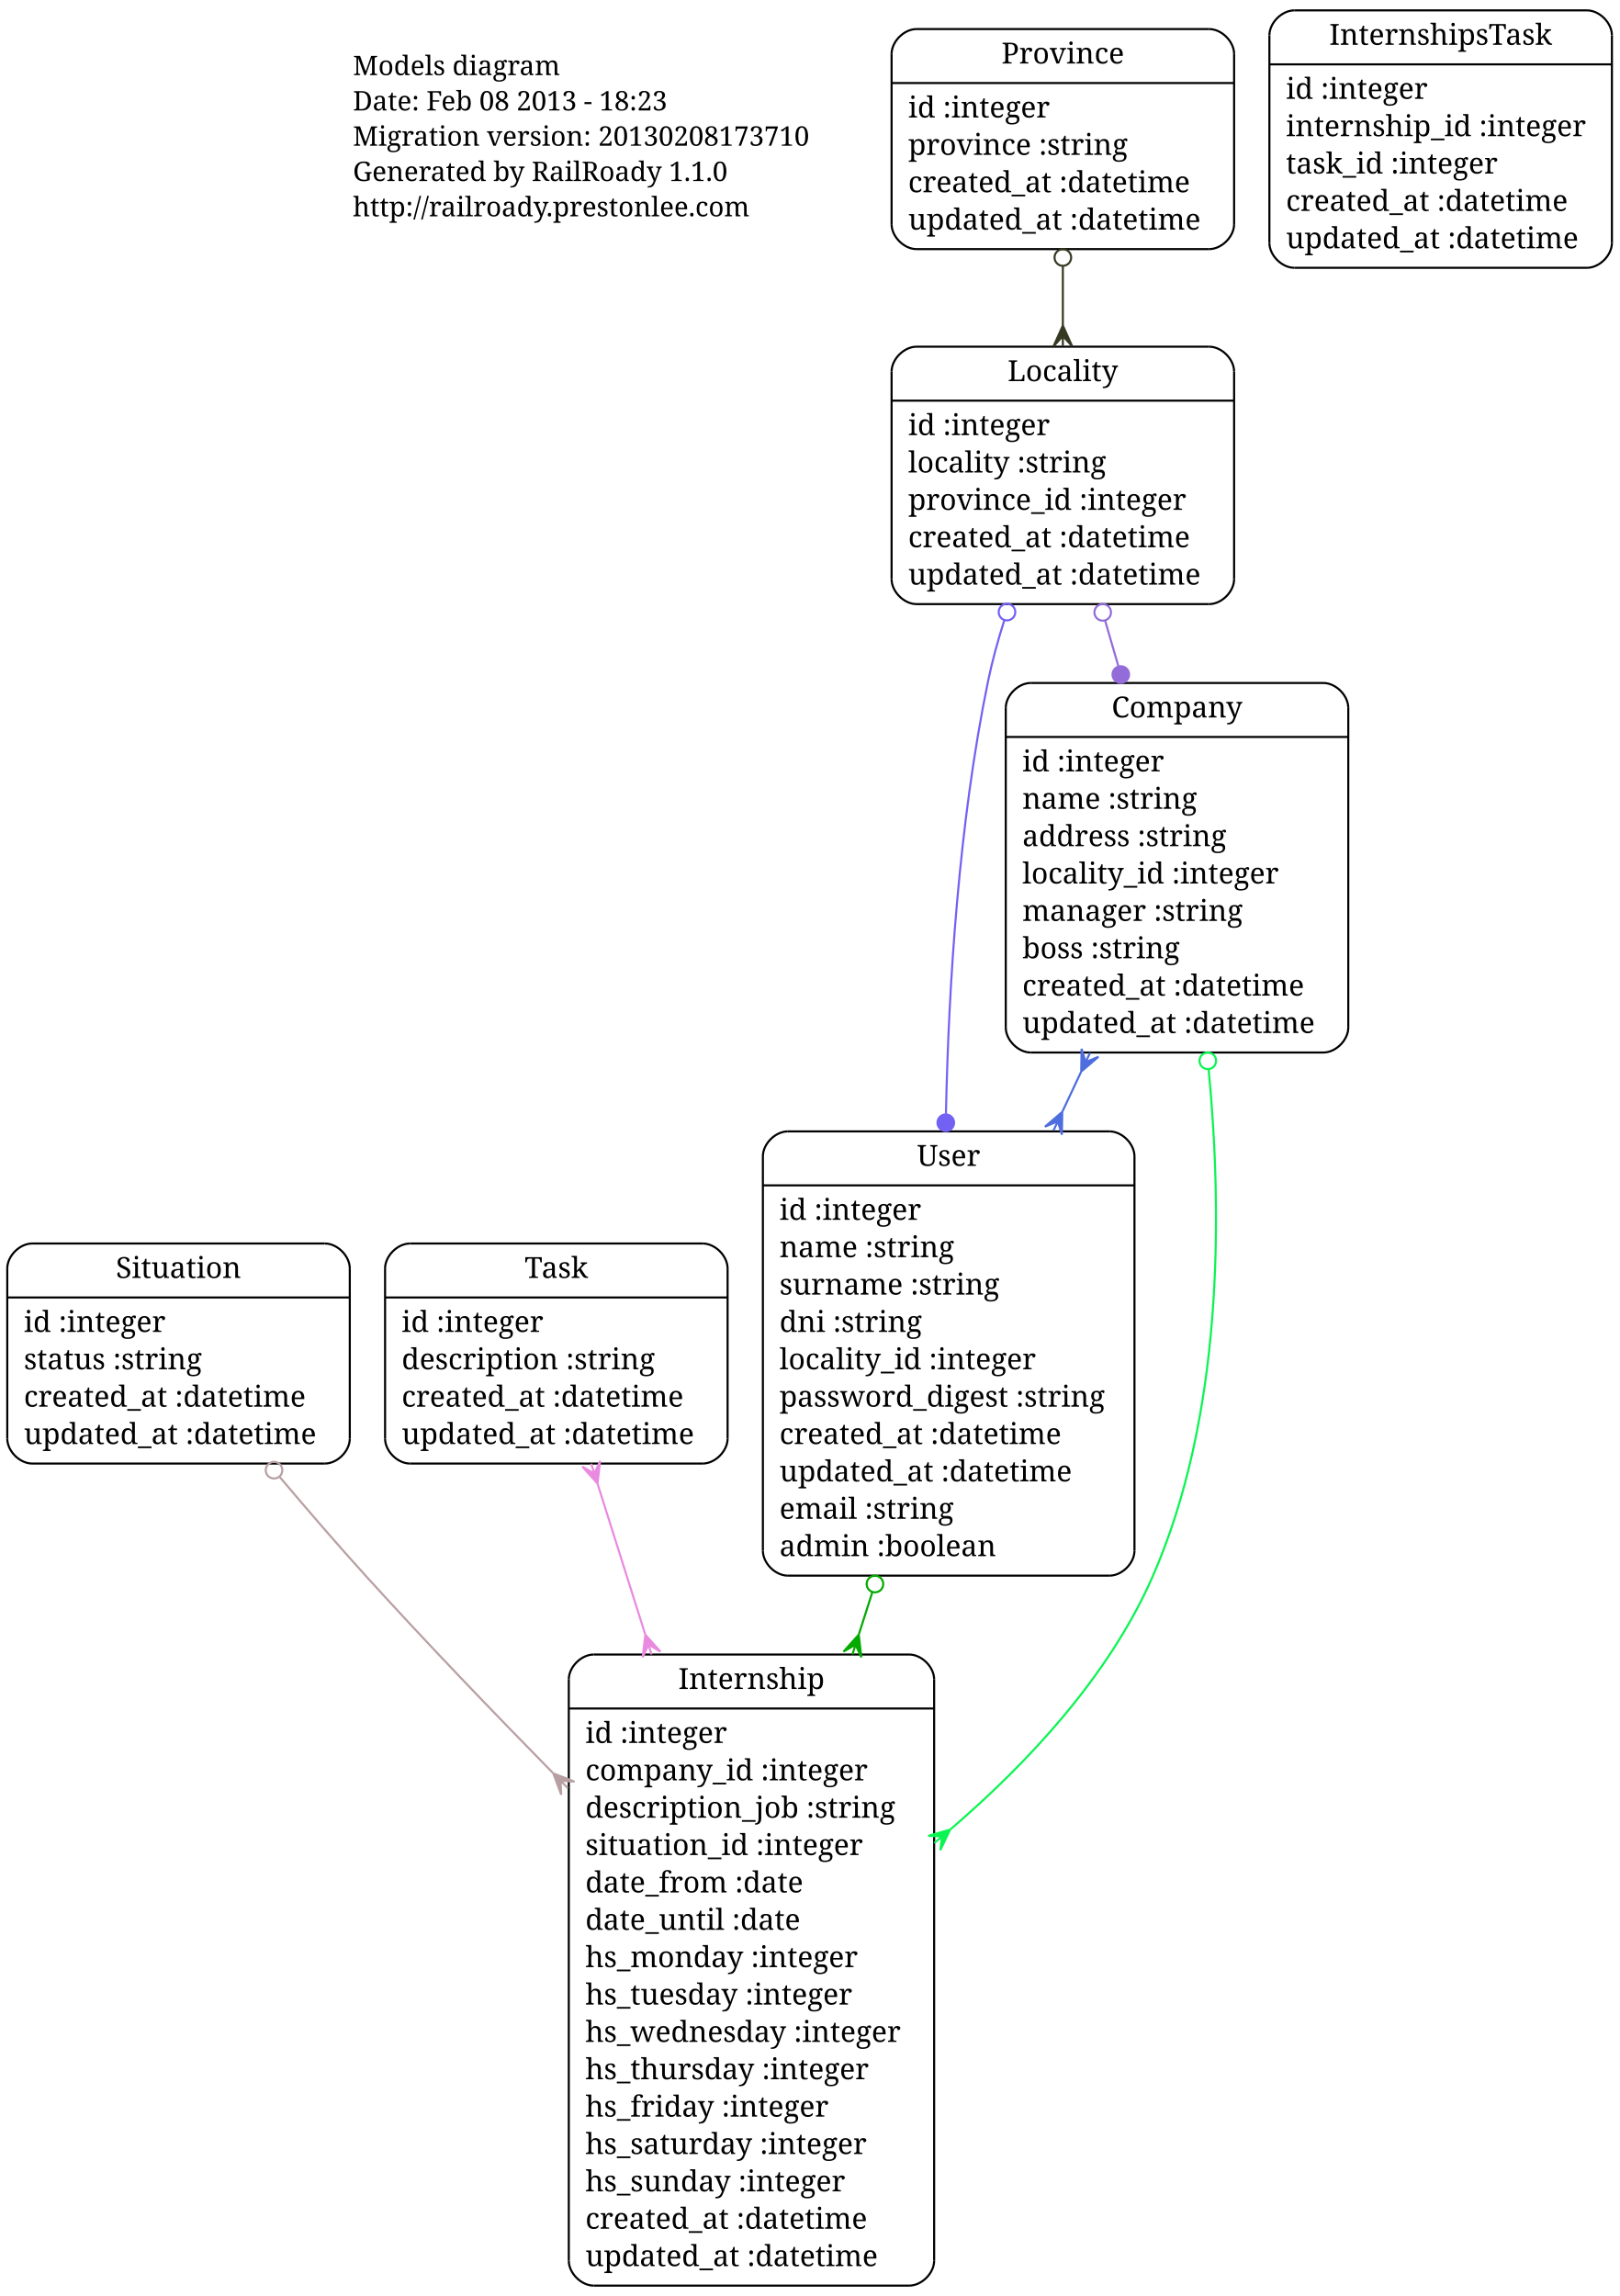
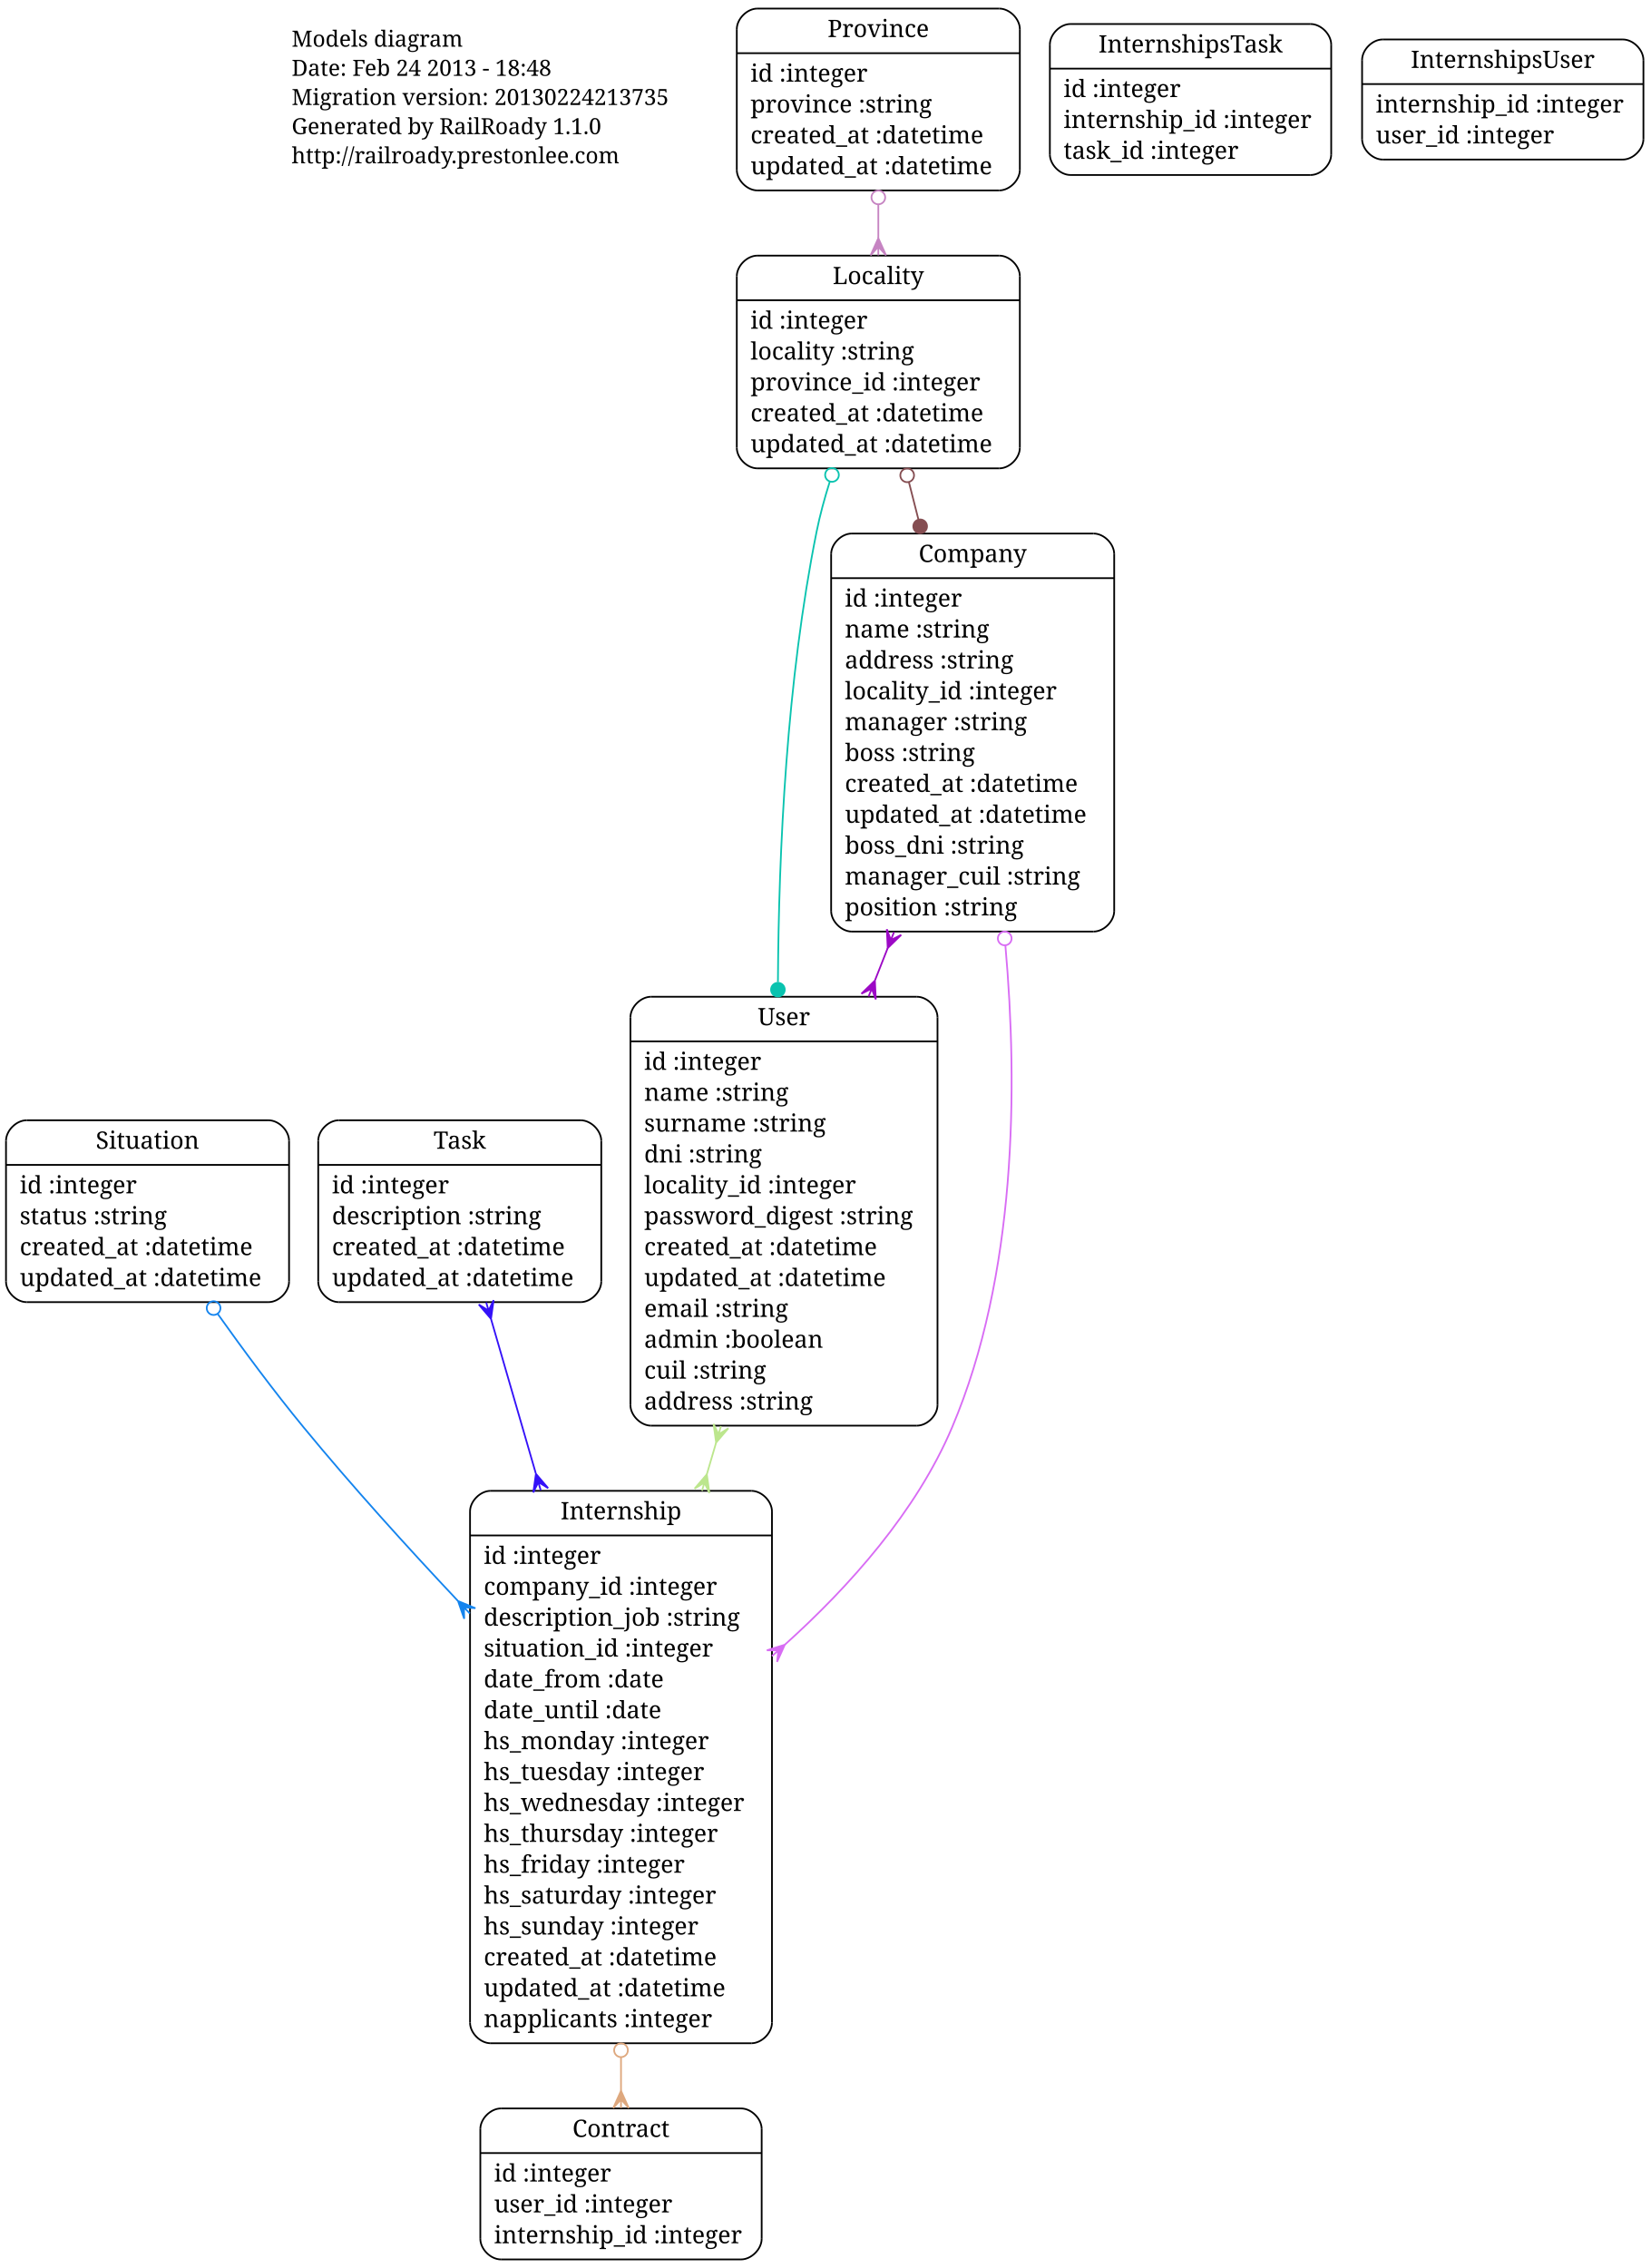
- <svg xmlns="http://www.w3.org/2000/svg" width="780pt" height="1106pt" viewBox="0.00 0.00 780.00 1106.00">
-   <g id="graph1" class="graph" transform="scale(1 1) rotate(0) translate(4 1102)">
-     <polygon fill="white" stroke="white" points="-4,5 -4,-1102 777,-1102 777,5 -4,5" />
+ <svg xmlns="http://www.w3.org/2000/svg" width="962pt" height="1322pt" viewBox="0.00 0.00 962.00 1322.00">
+   <g id="graph1" class="graph" transform="scale(1 1) rotate(0) translate(4 1318)">
+     <polygon fill="white" stroke="white" points="-4,5 -4,-1318 959,-1318 959,5 -4,5" />
    <g id="node1" class="node">
-       <text text-anchor="start" x="166" y="-1065.8" font-family="Times Roman,serif" font-size="13.00">Models diagram</text>
-       <text text-anchor="start" x="166" y="-1048.8" font-family="Times Roman,serif" font-size="13.00">Date: Feb 08 2013 - 18:23</text>
-       <text text-anchor="start" x="166" y="-1031.8" font-family="Times Roman,serif" font-size="13.00">Migration version: 20130208173710</text>
-       <text text-anchor="start" x="166" y="-1014.8" font-family="Times Roman,serif" font-size="13.00">Generated by RailRoady 1.1.0</text>
-       <text text-anchor="start" x="166" y="-997.8" font-family="Times Roman,serif" font-size="13.00">http://railroady.prestonlee.com</text>
+       <text text-anchor="start" x="166" y="-1290.8" font-family="Times Roman,serif" font-size="13.00">Models diagram</text>
+       <text text-anchor="start" x="166" y="-1273.8" font-family="Times Roman,serif" font-size="13.00">Date: Feb 24 2013 - 18:48</text>
+       <text text-anchor="start" x="166" y="-1256.8" font-family="Times Roman,serif" font-size="13.00">Migration version: 20130224213735</text>
+       <text text-anchor="start" x="166" y="-1239.8" font-family="Times Roman,serif" font-size="13.00">Generated by RailRoady 1.1.0</text>
+       <text text-anchor="start" x="166" y="-1222.8" font-family="Times Roman,serif" font-size="13.00">http://railroady.prestonlee.com</text>
    </g>
    <g id="node2" class="node">
-       <polyline fill="none" stroke="black" points="492.5,-595 633.5,-595 " />
-       <path fill="none" stroke="black" d="M633.5,-595C639.5,-595 645.5,-601 645.5,-607" />
-       <polyline fill="none" stroke="black" points="645.5,-607 645.5,-761 " />
-       <path fill="none" stroke="black" d="M645.5,-761C645.5,-767 639.5,-773 633.5,-773" />
-       <polyline fill="none" stroke="black" points="633.5,-773 492.5,-773 " />
-       <path fill="none" stroke="black" d="M492.5,-773C486.5,-773 480.5,-767 480.5,-761" />
-       <polyline fill="none" stroke="black" points="480.5,-761 480.5,-607 " />
-       <path fill="none" stroke="black" d="M480.5,-607C480.5,-601 486.5,-595 492.5,-595" />
-       <text text-anchor="middle" x="563" y="-756.4" font-family="Times Roman,serif" font-size="14.00">Company</text>
-       <polyline fill="none" stroke="black" points="480.5,-747 645.5,-747 " />
-       <text text-anchor="start" x="488.5" y="-730.4" font-family="Times Roman,serif" font-size="14.00">id :integer</text>
-       <text text-anchor="start" x="488.5" y="-712.4" font-family="Times Roman,serif" font-size="14.00">name :string</text>
-       <text text-anchor="start" x="488.5" y="-694.4" font-family="Times Roman,serif" font-size="14.00">address :string</text>
-       <text text-anchor="start" x="488.5" y="-676.4" font-family="Times Roman,serif" font-size="14.00">locality_id :integer</text>
-       <text text-anchor="start" x="488.5" y="-658.4" font-family="Times Roman,serif" font-size="14.00">manager :string</text>
-       <text text-anchor="start" x="488.5" y="-640.4" font-family="Times Roman,serif" font-size="14.00">boss :string</text>
-       <text text-anchor="start" x="488.5" y="-622.4" font-family="Times Roman,serif" font-size="14.00">created_at :datetime</text>
-       <text text-anchor="start" x="488.5" y="-604.4" font-family="Times Roman,serif" font-size="14.00">updated_at :datetime</text>
+       <polyline fill="none" stroke="black" points="492.5,-775 633.5,-775 " />
+       <path fill="none" stroke="black" d="M633.5,-775C639.5,-775 645.5,-781 645.5,-787" />
+       <polyline fill="none" stroke="black" points="645.5,-787 645.5,-995 " />
+       <path fill="none" stroke="black" d="M645.5,-995C645.5,-1001 639.5,-1007 633.5,-1007" />
+       <polyline fill="none" stroke="black" points="633.5,-1007 492.5,-1007 " />
+       <path fill="none" stroke="black" d="M492.5,-1007C486.5,-1007 480.5,-1001 480.5,-995" />
+       <polyline fill="none" stroke="black" points="480.5,-995 480.5,-787 " />
+       <path fill="none" stroke="black" d="M480.5,-787C480.5,-781 486.5,-775 492.5,-775" />
+       <text text-anchor="middle" x="563" y="-990.4" font-family="Times Roman,serif" font-size="14.00">Company</text>
+       <polyline fill="none" stroke="black" points="480.5,-981 645.5,-981 " />
+       <text text-anchor="start" x="488.5" y="-964.4" font-family="Times Roman,serif" font-size="14.00">id :integer</text>
+       <text text-anchor="start" x="488.5" y="-946.4" font-family="Times Roman,serif" font-size="14.00">name :string</text>
+       <text text-anchor="start" x="488.5" y="-928.4" font-family="Times Roman,serif" font-size="14.00">address :string</text>
+       <text text-anchor="start" x="488.5" y="-910.4" font-family="Times Roman,serif" font-size="14.00">locality_id :integer</text>
+       <text text-anchor="start" x="488.5" y="-892.4" font-family="Times Roman,serif" font-size="14.00">manager :string</text>
+       <text text-anchor="start" x="488.5" y="-874.4" font-family="Times Roman,serif" font-size="14.00">boss :string</text>
+       <text text-anchor="start" x="488.5" y="-856.4" font-family="Times Roman,serif" font-size="14.00">created_at :datetime</text>
+       <text text-anchor="start" x="488.5" y="-838.4" font-family="Times Roman,serif" font-size="14.00">updated_at :datetime</text>
+       <text text-anchor="start" x="488.5" y="-820.4" font-family="Times Roman,serif" font-size="14.00">boss_dni :string</text>
+       <text text-anchor="start" x="488.5" y="-802.4" font-family="Times Roman,serif" font-size="14.00">manager_cuil :string</text>
+       <text text-anchor="start" x="488.5" y="-784.4" font-family="Times Roman,serif" font-size="14.00">position :string</text>
+     </g>
+     <g id="node9" class="node">
+       <polyline fill="none" stroke="black" points="375.5,-487 530.5,-487 " />
+       <path fill="none" stroke="black" d="M530.5,-487C536.5,-487 542.5,-493 542.5,-499" />
+       <polyline fill="none" stroke="black" points="542.5,-499 542.5,-725 " />
+       <path fill="none" stroke="black" d="M542.5,-725C542.5,-731 536.5,-737 530.5,-737" />
+       <polyline fill="none" stroke="black" points="530.5,-737 375.5,-737 " />
+       <path fill="none" stroke="black" d="M375.5,-737C369.5,-737 363.5,-731 363.5,-725" />
+       <polyline fill="none" stroke="black" points="363.5,-725 363.5,-499 " />
+       <path fill="none" stroke="black" d="M363.5,-499C363.5,-493 369.5,-487 375.5,-487" />
+       <text text-anchor="middle" x="453" y="-720.4" font-family="Times Roman,serif" font-size="14.00">User</text>
+       <polyline fill="none" stroke="black" points="363.5,-711 542.5,-711 " />
+       <text text-anchor="start" x="371.5" y="-694.4" font-family="Times Roman,serif" font-size="14.00">id :integer</text>
+       <text text-anchor="start" x="371.5" y="-676.4" font-family="Times Roman,serif" font-size="14.00">name :string</text>
+       <text text-anchor="start" x="371.5" y="-658.4" font-family="Times Roman,serif" font-size="14.00">surname :string</text>
+       <text text-anchor="start" x="371.5" y="-640.4" font-family="Times Roman,serif" font-size="14.00">dni :string</text>
+       <text text-anchor="start" x="371.5" y="-622.4" font-family="Times Roman,serif" font-size="14.00">locality_id :integer</text>
+       <text text-anchor="start" x="371.5" y="-604.4" font-family="Times Roman,serif" font-size="14.00">password_digest :string</text>
+       <text text-anchor="start" x="371.5" y="-586.4" font-family="Times Roman,serif" font-size="14.00">created_at :datetime</text>
+       <text text-anchor="start" x="371.5" y="-568.4" font-family="Times Roman,serif" font-size="14.00">updated_at :datetime</text>
+       <text text-anchor="start" x="371.5" y="-550.4" font-family="Times Roman,serif" font-size="14.00">email :string</text>
+       <text text-anchor="start" x="371.5" y="-532.4" font-family="Times Roman,serif" font-size="14.00">admin :boolean</text>
+       <text text-anchor="start" x="371.5" y="-514.4" font-family="Times Roman,serif" font-size="14.00">cuil :string</text>
+       <text text-anchor="start" x="371.5" y="-496.4" font-family="Times Roman,serif" font-size="14.00">address :string</text>
+     </g>
+     <g id="edge4" class="edge">
+       <path fill="none" stroke="#9c09c5" d="M513.461,-765.351C511.033,-759.193 508.591,-752.999 506.154,-746.817" />
+       <polygon fill="#9c09c5" stroke="#9c09c5" points="513.479,-765.396 512.96,-776.35 515.313,-770.048 517.147,-774.699 517.147,-774.699 517.147,-774.699 515.313,-770.048 521.333,-773.049 513.479,-765.396 513.479,-765.396" />
+       <polygon fill="#9c09c5" stroke="#9c09c5" points="505.999,-746.423 506.517,-735.47 504.165,-741.772 502.331,-737.12 502.331,-737.12 502.331,-737.12 504.165,-741.772 498.144,-738.771 505.999,-746.423 505.999,-746.423" />
+     </g>
+     <g id="node10" class="node">
+       <polyline fill="none" stroke="black" points="282,-127 434,-127 " />
+       <path fill="none" stroke="black" d="M434,-127C440,-127 446,-133 446,-139" />
+       <polyline fill="none" stroke="black" points="446,-139 446,-437 " />
+       <path fill="none" stroke="black" d="M446,-437C446,-443 440,-449 434,-449" />
+       <polyline fill="none" stroke="black" points="434,-449 282,-449 " />
+       <path fill="none" stroke="black" d="M282,-449C276,-449 270,-443 270,-437" />
+       <polyline fill="none" stroke="black" points="270,-437 270,-139 " />
+       <path fill="none" stroke="black" d="M270,-139C270,-133 276,-127 282,-127" />
+       <text text-anchor="middle" x="358" y="-432.4" font-family="Times Roman,serif" font-size="14.00">Internship</text>
+       <polyline fill="none" stroke="black" points="270,-423 446,-423 " />
+       <text text-anchor="start" x="278" y="-406.4" font-family="Times Roman,serif" font-size="14.00">id :integer</text>
+       <text text-anchor="start" x="278" y="-388.4" font-family="Times Roman,serif" font-size="14.00">company_id :integer</text>
+       <text text-anchor="start" x="278" y="-370.4" font-family="Times Roman,serif" font-size="14.00">description_job :string</text>
+       <text text-anchor="start" x="278" y="-352.4" font-family="Times Roman,serif" font-size="14.00">situation_id :integer</text>
+       <text text-anchor="start" x="278" y="-334.4" font-family="Times Roman,serif" font-size="14.00">date_from :date</text>
+       <text text-anchor="start" x="278" y="-316.4" font-family="Times Roman,serif" font-size="14.00">date_until :date</text>
+       <text text-anchor="start" x="278" y="-298.4" font-family="Times Roman,serif" font-size="14.00">hs_monday :integer</text>
+       <text text-anchor="start" x="278" y="-280.4" font-family="Times Roman,serif" font-size="14.00">hs_tuesday :integer</text>
+       <text text-anchor="start" x="278" y="-262.4" font-family="Times Roman,serif" font-size="14.00">hs_wednesday :integer</text>
+       <text text-anchor="start" x="278" y="-244.4" font-family="Times Roman,serif" font-size="14.00">hs_thursday :integer</text>
+       <text text-anchor="start" x="278" y="-226.4" font-family="Times Roman,serif" font-size="14.00">hs_friday :integer</text>
+       <text text-anchor="start" x="278" y="-208.4" font-family="Times Roman,serif" font-size="14.00">hs_saturday :integer</text>
+       <text text-anchor="start" x="278" y="-190.4" font-family="Times Roman,serif" font-size="14.00">hs_sunday :integer</text>
+       <text text-anchor="start" x="278" y="-172.4" font-family="Times Roman,serif" font-size="14.00">created_at :datetime</text>
+       <text text-anchor="start" x="278" y="-154.4" font-family="Times Roman,serif" font-size="14.00">updated_at :datetime</text>
+       <text text-anchor="start" x="278" y="-136.4" font-family="Times Roman,serif" font-size="14.00">napplicants :integer</text>
+     </g>
+     <g id="edge2" class="edge">
+       <path fill="none" stroke="#d86cf4" d="M582.072,-766.786C589.415,-683.988 588.544,-574.526 551,-486 530.178,-436.904 491.082,-393.132 453.493,-359.308" />
+       <ellipse fill="none" stroke="#d86cf4" cx="581.682" cy="-770.984" rx="4" ry="4" />
+       <polygon fill="#d86cf4" stroke="#d86cf4" points="453.49,-359.305 448.984,-349.308 449.746,-355.992 446.001,-352.678 446.001,-352.678 446.001,-352.678 449.746,-355.992 443.019,-356.048 453.49,-359.305 453.49,-359.305" />
+     </g>
+     <g id="node3" class="node">
+       <polyline fill="none" stroke="black" points="620,-1216 760,-1216 " />
+       <path fill="none" stroke="black" d="M760,-1216C766,-1216 772,-1222 772,-1228" />
+       <polyline fill="none" stroke="black" points="772,-1228 772,-1292 " />
+       <path fill="none" stroke="black" d="M772,-1292C772,-1298 766,-1304 760,-1304" />
+       <polyline fill="none" stroke="black" points="760,-1304 620,-1304 " />
+       <path fill="none" stroke="black" d="M620,-1304C614,-1304 608,-1298 608,-1292" />
+       <polyline fill="none" stroke="black" points="608,-1292 608,-1228 " />
+       <path fill="none" stroke="black" d="M608,-1228C608,-1222 614,-1216 620,-1216" />
+       <text text-anchor="middle" x="690" y="-1287.4" font-family="Times Roman,serif" font-size="14.00">InternshipsTask</text>
+       <polyline fill="none" stroke="black" points="608,-1278 772,-1278 " />
+       <text text-anchor="start" x="616" y="-1261.4" font-family="Times Roman,serif" font-size="14.00">id :integer</text>
+       <text text-anchor="start" x="616" y="-1243.4" font-family="Times Roman,serif" font-size="14.00">internship_id :integer</text>
+       <text text-anchor="start" x="616" y="-1225.4" font-family="Times Roman,serif" font-size="14.00">task_id :integer</text>
+     </g>
+     <g id="node4" class="node">
+       <polyline fill="none" stroke="black" points="288,-1 428,-1 " />
+       <path fill="none" stroke="black" d="M428,-1C434,-1 440,-7 440,-13" />
+       <polyline fill="none" stroke="black" points="440,-13 440,-77 " />
+       <path fill="none" stroke="black" d="M440,-77C440,-83 434,-89 428,-89" />
+       <polyline fill="none" stroke="black" points="428,-89 288,-89 " />
+       <path fill="none" stroke="black" d="M288,-89C282,-89 276,-83 276,-77" />
+       <polyline fill="none" stroke="black" points="276,-77 276,-13 " />
+       <path fill="none" stroke="black" d="M276,-13C276,-7 282,-1 288,-1" />
+       <text text-anchor="middle" x="358" y="-72.4" font-family="Times Roman,serif" font-size="14.00">Contract</text>
+       <polyline fill="none" stroke="black" points="276,-63 440,-63 " />
+       <text text-anchor="start" x="284" y="-46.4" font-family="Times Roman,serif" font-size="14.00">id :integer</text>
+       <text text-anchor="start" x="284" y="-28.4" font-family="Times Roman,serif" font-size="14.00">user_id :integer</text>
+       <text text-anchor="start" x="284" y="-10.4" font-family="Times Roman,serif" font-size="14.00">internship_id :integer</text>
+     </g>
+     <g id="node5" class="node">
+       <polyline fill="none" stroke="black" points="11.5,-559 152.5,-559 " />
+       <path fill="none" stroke="black" d="M152.5,-559C158.5,-559 164.5,-565 164.5,-571" />
+       <polyline fill="none" stroke="black" points="164.5,-571 164.5,-653 " />
+       <path fill="none" stroke="black" d="M164.5,-653C164.5,-659 158.5,-665 152.5,-665" />
+       <polyline fill="none" stroke="black" points="152.5,-665 11.5,-665 " />
+       <path fill="none" stroke="black" d="M11.5,-665C5.5,-665 -0.5,-659 -0.5,-653" />
+       <polyline fill="none" stroke="black" points="-0.5,-653 -0.5,-571 " />
+       <path fill="none" stroke="black" d="M-0.5,-571C-0.5,-565 5.5,-559 11.5,-559" />
+       <text text-anchor="middle" x="82" y="-648.4" font-family="Times Roman,serif" font-size="14.00">Situation</text>
+       <polyline fill="none" stroke="black" points="-0.5,-639 164.5,-639 " />
+       <text text-anchor="start" x="7.5" y="-622.4" font-family="Times Roman,serif" font-size="14.00">id :integer</text>
+       <text text-anchor="start" x="7.5" y="-604.4" font-family="Times Roman,serif" font-size="14.00">status :string</text>
+       <text text-anchor="start" x="7.5" y="-586.4" font-family="Times Roman,serif" font-size="14.00">created_at :datetime</text>
+       <text text-anchor="start" x="7.5" y="-568.4" font-family="Times Roman,serif" font-size="14.00">updated_at :datetime</text>
+     </g>
+     <g id="edge6" class="edge">
+       <path fill="none" stroke="#1484ee" d="M122.823,-552.249C138.01,-530.904 155.754,-506.961 173,-486 200.949,-452.031 233.161,-416.462 262.794,-384.993" />
+       <ellipse fill="none" stroke="#1484ee" cx="120.507" cy="-555.519" rx="4" ry="4" />
+       <polygon fill="#1484ee" stroke="#1484ee" points="263,-384.775 273.139,-380.597 266.434,-381.141 269.868,-377.507 269.868,-377.507 269.868,-377.507 266.434,-381.141 266.597,-374.416 263,-384.775 263,-384.775" />
+     </g>
+     <g id="node6" class="node">
+       <polyline fill="none" stroke="black" points="193.5,-559 334.5,-559 " />
+       <path fill="none" stroke="black" d="M334.5,-559C340.5,-559 346.5,-565 346.5,-571" />
+       <polyline fill="none" stroke="black" points="346.5,-571 346.5,-653 " />
+       <path fill="none" stroke="black" d="M346.5,-653C346.5,-659 340.5,-665 334.5,-665" />
+       <polyline fill="none" stroke="black" points="334.5,-665 193.5,-665 " />
+       <path fill="none" stroke="black" d="M193.5,-665C187.5,-665 181.5,-659 181.5,-653" />
+       <polyline fill="none" stroke="black" points="181.5,-653 181.5,-571 " />
+       <path fill="none" stroke="black" d="M181.5,-571C181.5,-565 187.5,-559 193.5,-559" />
+       <text text-anchor="middle" x="264" y="-648.4" font-family="Times Roman,serif" font-size="14.00">Task</text>
+       <polyline fill="none" stroke="black" points="181.5,-639 346.5,-639 " />
+       <text text-anchor="start" x="189.5" y="-622.4" font-family="Times Roman,serif" font-size="14.00">id :integer</text>
+       <text text-anchor="start" x="189.5" y="-604.4" font-family="Times Roman,serif" font-size="14.00">description :string</text>
+       <text text-anchor="start" x="189.5" y="-586.4" font-family="Times Roman,serif" font-size="14.00">created_at :datetime</text>
+       <text text-anchor="start" x="189.5" y="-568.4" font-family="Times Roman,serif" font-size="14.00">updated_at :datetime</text>
+     </g>
+     <g id="edge8" class="edge">
+       <path fill="none" stroke="#3411f8" d="M282.282,-548.986C289.839,-522.937 299.003,-491.35 308.308,-459.277" />
+       <polygon fill="#3411f8" stroke="#3411f8" points="282.203,-549.257 275.095,-557.607 280.81,-554.059 279.417,-558.861 279.417,-558.861 279.417,-558.861 280.81,-554.059 283.739,-560.115 282.203,-549.257 282.203,-549.257" />
+       <polygon fill="#3411f8" stroke="#3411f8" points="308.413,-458.918 315.521,-450.567 309.806,-454.116 311.199,-449.314 311.199,-449.314 311.199,-449.314 309.806,-454.116 306.877,-448.06 308.413,-458.918 308.413,-458.918" />
    </g>
    <g id="node7" class="node">
-       <polyline fill="none" stroke="black" points="375.5,-343 530.5,-343 " />
-       <path fill="none" stroke="black" d="M530.5,-343C536.5,-343 542.5,-349 542.5,-355" />
-       <polyline fill="none" stroke="black" points="542.5,-355 542.5,-545 " />
-       <path fill="none" stroke="black" d="M542.5,-545C542.5,-551 536.5,-557 530.5,-557" />
-       <polyline fill="none" stroke="black" points="530.5,-557 375.5,-557 " />
-       <path fill="none" stroke="black" d="M375.5,-557C369.5,-557 363.5,-551 363.5,-545" />
-       <polyline fill="none" stroke="black" points="363.5,-545 363.5,-355 " />
-       <path fill="none" stroke="black" d="M363.5,-355C363.5,-349 369.5,-343 375.5,-343" />
-       <text text-anchor="middle" x="453" y="-540.4" font-family="Times Roman,serif" font-size="14.00">User</text>
-       <polyline fill="none" stroke="black" points="363.5,-531 542.5,-531 " />
-       <text text-anchor="start" x="371.5" y="-514.4" font-family="Times Roman,serif" font-size="14.00">id :integer</text>
-       <text text-anchor="start" x="371.5" y="-496.4" font-family="Times Roman,serif" font-size="14.00">name :string</text>
-       <text text-anchor="start" x="371.5" y="-478.4" font-family="Times Roman,serif" font-size="14.00">surname :string</text>
-       <text text-anchor="start" x="371.5" y="-460.4" font-family="Times Roman,serif" font-size="14.00">dni :string</text>
-       <text text-anchor="start" x="371.5" y="-442.4" font-family="Times Roman,serif" font-size="14.00">locality_id :integer</text>
-       <text text-anchor="start" x="371.5" y="-424.4" font-family="Times Roman,serif" font-size="14.00">password_digest :string</text>
-       <text text-anchor="start" x="371.5" y="-406.4" font-family="Times Roman,serif" font-size="14.00">created_at :datetime</text>
-       <text text-anchor="start" x="371.5" y="-388.4" font-family="Times Roman,serif" font-size="14.00">updated_at :datetime</text>
-       <text text-anchor="start" x="371.5" y="-370.4" font-family="Times Roman,serif" font-size="14.00">email :string</text>
-       <text text-anchor="start" x="371.5" y="-352.4" font-family="Times Roman,serif" font-size="14.00">admin :boolean</text>
-     </g>
-     <g id="edge4" class="edge">
-       <path fill="none" stroke="#4e6ddf" d="M516.74,-585.592C513.791,-579.319 510.807,-572.971 507.824,-566.626" />
-       <polygon fill="#4e6ddf" stroke="#4e6ddf" points="516.846,-585.817 517.027,-596.782 518.973,-590.342 521.1,-594.867 521.1,-594.867 521.1,-594.867 518.973,-590.342 525.172,-592.953 516.846,-585.817 516.846,-585.817" />
-       <polygon fill="#4e6ddf" stroke="#4e6ddf" points="507.713,-566.388 507.531,-555.424 505.585,-561.863 503.458,-557.338 503.458,-557.338 503.458,-557.338 505.585,-561.863 499.386,-559.253 507.713,-566.388 507.713,-566.388" />
+       <polyline fill="none" stroke="black" points="437.5,-1207 578.5,-1207 " />
+       <path fill="none" stroke="black" d="M578.5,-1207C584.5,-1207 590.5,-1213 590.5,-1219" />
+       <polyline fill="none" stroke="black" points="590.5,-1219 590.5,-1301 " />
+       <path fill="none" stroke="black" d="M590.5,-1301C590.5,-1307 584.5,-1313 578.5,-1313" />
+       <polyline fill="none" stroke="black" points="578.5,-1313 437.5,-1313 " />
+       <path fill="none" stroke="black" d="M437.5,-1313C431.5,-1313 425.5,-1307 425.5,-1301" />
+       <polyline fill="none" stroke="black" points="425.5,-1301 425.5,-1219 " />
+       <path fill="none" stroke="black" d="M425.5,-1219C425.5,-1213 431.5,-1207 437.5,-1207" />
+       <text text-anchor="middle" x="508" y="-1296.4" font-family="Times Roman,serif" font-size="14.00">Province</text>
+       <polyline fill="none" stroke="black" points="425.5,-1287 590.5,-1287 " />
+       <text text-anchor="start" x="433.5" y="-1270.4" font-family="Times Roman,serif" font-size="14.00">id :integer</text>
+       <text text-anchor="start" x="433.5" y="-1252.4" font-family="Times Roman,serif" font-size="14.00">province :string</text>
+       <text text-anchor="start" x="433.5" y="-1234.4" font-family="Times Roman,serif" font-size="14.00">created_at :datetime</text>
+       <text text-anchor="start" x="433.5" y="-1216.4" font-family="Times Roman,serif" font-size="14.00">updated_at :datetime</text>
+     </g>
+     <g id="node11" class="node">
+       <polyline fill="none" stroke="black" points="437.5,-1045 578.5,-1045 " />
+       <path fill="none" stroke="black" d="M578.5,-1045C584.5,-1045 590.5,-1051 590.5,-1057" />
+       <polyline fill="none" stroke="black" points="590.5,-1057 590.5,-1157 " />
+       <path fill="none" stroke="black" d="M590.5,-1157C590.5,-1163 584.5,-1169 578.5,-1169" />
+       <polyline fill="none" stroke="black" points="578.5,-1169 437.5,-1169 " />
+       <path fill="none" stroke="black" d="M437.5,-1169C431.5,-1169 425.5,-1163 425.5,-1157" />
+       <polyline fill="none" stroke="black" points="425.5,-1157 425.5,-1057 " />
+       <path fill="none" stroke="black" d="M425.5,-1057C425.5,-1051 431.5,-1045 437.5,-1045" />
+       <text text-anchor="middle" x="508" y="-1152.4" font-family="Times Roman,serif" font-size="14.00">Locality</text>
+       <polyline fill="none" stroke="black" points="425.5,-1143 590.5,-1143 " />
+       <text text-anchor="start" x="433.5" y="-1126.4" font-family="Times Roman,serif" font-size="14.00">id :integer</text>
+       <text text-anchor="start" x="433.5" y="-1108.4" font-family="Times Roman,serif" font-size="14.00">locality :string</text>
+       <text text-anchor="start" x="433.5" y="-1090.4" font-family="Times Roman,serif" font-size="14.00">province_id :integer</text>
+       <text text-anchor="start" x="433.5" y="-1072.4" font-family="Times Roman,serif" font-size="14.00">created_at :datetime</text>
+       <text text-anchor="start" x="433.5" y="-1054.4" font-family="Times Roman,serif" font-size="14.00">updated_at :datetime</text>
+     </g>
+     <g id="edge10" class="edge">
+       <path fill="none" stroke="#c684c2" d="M508,-1198.82C508,-1192.42 508,-1185.87 508,-1179.36" />
+       <ellipse fill="none" stroke="#c684c2" cx="508" cy="-1202.92" rx="4" ry="4" />
+       <polygon fill="#c684c2" stroke="#c684c2" points="508,-1179.19 512.5,-1169.19 508,-1174.19 508,-1169.19 508,-1169.19 508,-1169.19 508,-1174.19 503.5,-1169.19 508,-1179.19 508,-1179.19" />
    </g>
    <g id="node8" class="node">
-       <polyline fill="none" stroke="black" points="282,-1 434,-1 " />
-       <path fill="none" stroke="black" d="M434,-1C440,-1 446,-7 446,-13" />
-       <polyline fill="none" stroke="black" points="446,-13 446,-293 " />
-       <path fill="none" stroke="black" d="M446,-293C446,-299 440,-305 434,-305" />
-       <polyline fill="none" stroke="black" points="434,-305 282,-305 " />
-       <path fill="none" stroke="black" d="M282,-305C276,-305 270,-299 270,-293" />
-       <polyline fill="none" stroke="black" points="270,-293 270,-13 " />
-       <path fill="none" stroke="black" d="M270,-13C270,-7 276,-1 282,-1" />
-       <text text-anchor="middle" x="358" y="-288.4" font-family="Times Roman,serif" font-size="14.00">Internship</text>
-       <polyline fill="none" stroke="black" points="270,-279 446,-279 " />
-       <text text-anchor="start" x="278" y="-262.4" font-family="Times Roman,serif" font-size="14.00">id :integer</text>
-       <text text-anchor="start" x="278" y="-244.4" font-family="Times Roman,serif" font-size="14.00">company_id :integer</text>
-       <text text-anchor="start" x="278" y="-226.4" font-family="Times Roman,serif" font-size="14.00">description_job :string</text>
-       <text text-anchor="start" x="278" y="-208.4" font-family="Times Roman,serif" font-size="14.00">situation_id :integer</text>
-       <text text-anchor="start" x="278" y="-190.4" font-family="Times Roman,serif" font-size="14.00">date_from :date</text>
-       <text text-anchor="start" x="278" y="-172.4" font-family="Times Roman,serif" font-size="14.00">date_until :date</text>
-       <text text-anchor="start" x="278" y="-154.4" font-family="Times Roman,serif" font-size="14.00">hs_monday :integer</text>
-       <text text-anchor="start" x="278" y="-136.4" font-family="Times Roman,serif" font-size="14.00">hs_tuesday :integer</text>
-       <text text-anchor="start" x="278" y="-118.4" font-family="Times Roman,serif" font-size="14.00">hs_wednesday :integer</text>
-       <text text-anchor="start" x="278" y="-100.4" font-family="Times Roman,serif" font-size="14.00">hs_thursday :integer</text>
-       <text text-anchor="start" x="278" y="-82.4" font-family="Times Roman,serif" font-size="14.00">hs_friday :integer</text>
-       <text text-anchor="start" x="278" y="-64.4" font-family="Times Roman,serif" font-size="14.00">hs_saturday :integer</text>
-       <text text-anchor="start" x="278" y="-46.4" font-family="Times Roman,serif" font-size="14.00">hs_sunday :integer</text>
-       <text text-anchor="start" x="278" y="-28.4" font-family="Times Roman,serif" font-size="14.00">created_at :datetime</text>
-       <text text-anchor="start" x="278" y="-10.4" font-family="Times Roman,serif" font-size="14.00">updated_at :datetime</text>
-     </g>
-     <g id="edge2" class="edge">
-       <path fill="none" stroke="#0af452" d="M578.234,-586.902C585.019,-516.007 585.058,-419.202 551,-342 530.103,-294.631 491.337,-252.969 454.001,-220.901" />
-       <ellipse fill="none" stroke="#0af452" cx="577.822" cy="-591.001" rx="4" ry="4" />
-       <polygon fill="#0af452" stroke="#0af452" points="453.706,-220.652 448.964,-210.765 449.884,-217.428 446.062,-214.205 446.062,-214.205 446.062,-214.205 449.884,-217.428 443.161,-217.644 453.706,-220.652 453.706,-220.652" />
-     </g>
-     <g id="node3" class="node">
-       <polyline fill="none" stroke="black" points="619.5,-973 760.5,-973 " />
-       <path fill="none" stroke="black" d="M760.5,-973C766.5,-973 772.5,-979 772.5,-985" />
-       <polyline fill="none" stroke="black" points="772.5,-985 772.5,-1085 " />
-       <path fill="none" stroke="black" d="M772.5,-1085C772.5,-1091 766.5,-1097 760.5,-1097" />
-       <polyline fill="none" stroke="black" points="760.5,-1097 619.5,-1097 " />
-       <path fill="none" stroke="black" d="M619.5,-1097C613.5,-1097 607.5,-1091 607.5,-1085" />
-       <polyline fill="none" stroke="black" points="607.5,-1085 607.5,-985 " />
-       <path fill="none" stroke="black" d="M607.5,-985C607.5,-979 613.5,-973 619.5,-973" />
-       <text text-anchor="middle" x="690" y="-1080.4" font-family="Times Roman,serif" font-size="14.00">InternshipsTask</text>
-       <polyline fill="none" stroke="black" points="607.5,-1071 772.5,-1071 " />
-       <text text-anchor="start" x="615.5" y="-1054.4" font-family="Times Roman,serif" font-size="14.00">id :integer</text>
-       <text text-anchor="start" x="615.5" y="-1036.4" font-family="Times Roman,serif" font-size="14.00">internship_id :integer</text>
-       <text text-anchor="start" x="615.5" y="-1018.4" font-family="Times Roman,serif" font-size="14.00">task_id :integer</text>
-       <text text-anchor="start" x="615.5" y="-1000.4" font-family="Times Roman,serif" font-size="14.00">created_at :datetime</text>
-       <text text-anchor="start" x="615.5" y="-982.4" font-family="Times Roman,serif" font-size="14.00">updated_at :datetime</text>
-     </g>
-     <g id="node4" class="node">
-       <polyline fill="none" stroke="black" points="11.5,-397 152.5,-397 " />
-       <path fill="none" stroke="black" d="M152.5,-397C158.5,-397 164.5,-403 164.5,-409" />
-       <polyline fill="none" stroke="black" points="164.5,-409 164.5,-491 " />
-       <path fill="none" stroke="black" d="M164.5,-491C164.5,-497 158.5,-503 152.5,-503" />
-       <polyline fill="none" stroke="black" points="152.5,-503 11.5,-503 " />
-       <path fill="none" stroke="black" d="M11.5,-503C5.5,-503 -0.5,-497 -0.5,-491" />
-       <polyline fill="none" stroke="black" points="-0.5,-491 -0.5,-409 " />
-       <path fill="none" stroke="black" d="M-0.5,-409C-0.5,-403 5.5,-397 11.5,-397" />
-       <text text-anchor="middle" x="82" y="-486.4" font-family="Times Roman,serif" font-size="14.00">Situation</text>
-       <polyline fill="none" stroke="black" points="-0.5,-477 164.5,-477 " />
-       <text text-anchor="start" x="7.5" y="-460.4" font-family="Times Roman,serif" font-size="14.00">id :integer</text>
-       <text text-anchor="start" x="7.5" y="-442.4" font-family="Times Roman,serif" font-size="14.00">status :string</text>
-       <text text-anchor="start" x="7.5" y="-424.4" font-family="Times Roman,serif" font-size="14.00">created_at :datetime</text>
-       <text text-anchor="start" x="7.5" y="-406.4" font-family="Times Roman,serif" font-size="14.00">updated_at :datetime</text>
-     </g>
-     <g id="edge6" class="edge">
-       <path fill="none" stroke="#b89fa2" d="M130.717,-390.569C144.181,-374.592 158.955,-357.461 173,-342 201.319,-310.826 233.095,-277.727 262.216,-248.085" />
-       <ellipse fill="none" stroke="#b89fa2" cx="128.002" cy="-393.801" rx="4" ry="4" />
-       <polygon fill="#b89fa2" stroke="#b89fa2" points="262.543,-247.752 272.765,-243.783 266.05,-244.189 269.558,-240.626 269.558,-240.626 269.558,-240.626 266.05,-244.189 266.351,-237.469 262.543,-247.752 262.543,-247.752" />
-     </g>
-     <g id="node5" class="node">
-       <polyline fill="none" stroke="black" points="193.5,-397 334.5,-397 " />
-       <path fill="none" stroke="black" d="M334.5,-397C340.5,-397 346.5,-403 346.5,-409" />
-       <polyline fill="none" stroke="black" points="346.5,-409 346.5,-491 " />
-       <path fill="none" stroke="black" d="M346.5,-491C346.5,-497 340.5,-503 334.5,-503" />
-       <polyline fill="none" stroke="black" points="334.5,-503 193.5,-503 " />
-       <path fill="none" stroke="black" d="M193.5,-503C187.5,-503 181.5,-497 181.5,-491" />
-       <polyline fill="none" stroke="black" points="181.5,-491 181.5,-409 " />
-       <path fill="none" stroke="black" d="M181.5,-409C181.5,-403 187.5,-397 193.5,-397" />
-       <text text-anchor="middle" x="264" y="-486.4" font-family="Times Roman,serif" font-size="14.00">Task</text>
-       <polyline fill="none" stroke="black" points="181.5,-477 346.5,-477 " />
-       <text text-anchor="start" x="189.5" y="-460.4" font-family="Times Roman,serif" font-size="14.00">id :integer</text>
-       <text text-anchor="start" x="189.5" y="-442.4" font-family="Times Roman,serif" font-size="14.00">description :string</text>
-       <text text-anchor="start" x="189.5" y="-424.4" font-family="Times Roman,serif" font-size="14.00">created_at :datetime</text>
-       <text text-anchor="start" x="189.5" y="-406.4" font-family="Times Roman,serif" font-size="14.00">updated_at :datetime</text>
-     </g>
-     <g id="edge8" class="edge">
-       <path fill="none" stroke="#e98ae0" d="M283.889,-387.16C290.69,-365.669 298.643,-340.542 306.766,-314.877" />
-       <polygon fill="#e98ae0" stroke="#e98ae0" points="283.823,-387.368 276.515,-395.544 282.314,-392.135 280.805,-396.902 280.805,-396.902 280.805,-396.902 282.314,-392.135 285.096,-398.26 283.823,-387.368 283.823,-387.368" />
-       <polygon fill="#e98ae0" stroke="#e98ae0" points="306.868,-314.555 314.176,-306.379 308.377,-309.788 309.886,-305.021 309.886,-305.021 309.886,-305.021 308.377,-309.788 305.595,-303.663 306.868,-314.555 306.868,-314.555" />
-     </g>
-     <g id="node6" class="node">
-       <polyline fill="none" stroke="black" points="437.5,-982 578.5,-982 " />
-       <path fill="none" stroke="black" d="M578.5,-982C584.5,-982 590.5,-988 590.5,-994" />
-       <polyline fill="none" stroke="black" points="590.5,-994 590.5,-1076 " />
-       <path fill="none" stroke="black" d="M590.5,-1076C590.5,-1082 584.5,-1088 578.5,-1088" />
-       <polyline fill="none" stroke="black" points="578.5,-1088 437.5,-1088 " />
-       <path fill="none" stroke="black" d="M437.5,-1088C431.5,-1088 425.5,-1082 425.5,-1076" />
-       <polyline fill="none" stroke="black" points="425.5,-1076 425.5,-994 " />
-       <path fill="none" stroke="black" d="M425.5,-994C425.5,-988 431.5,-982 437.5,-982" />
-       <text text-anchor="middle" x="508" y="-1071.4" font-family="Times Roman,serif" font-size="14.00">Province</text>
-       <polyline fill="none" stroke="black" points="425.5,-1062 590.5,-1062 " />
-       <text text-anchor="start" x="433.5" y="-1045.4" font-family="Times Roman,serif" font-size="14.00">id :integer</text>
-       <text text-anchor="start" x="433.5" y="-1027.4" font-family="Times Roman,serif" font-size="14.00">province :string</text>
-       <text text-anchor="start" x="433.5" y="-1009.4" font-family="Times Roman,serif" font-size="14.00">created_at :datetime</text>
-       <text text-anchor="start" x="433.5" y="-991.4" font-family="Times Roman,serif" font-size="14.00">updated_at :datetime</text>
-     </g>
-     <g id="node9" class="node">
-       <polyline fill="none" stroke="black" points="437.5,-811 578.5,-811 " />
-       <path fill="none" stroke="black" d="M578.5,-811C584.5,-811 590.5,-817 590.5,-823" />
-       <polyline fill="none" stroke="black" points="590.5,-823 590.5,-923 " />
-       <path fill="none" stroke="black" d="M590.5,-923C590.5,-929 584.5,-935 578.5,-935" />
-       <polyline fill="none" stroke="black" points="578.5,-935 437.5,-935 " />
-       <path fill="none" stroke="black" d="M437.5,-935C431.5,-935 425.5,-929 425.5,-923" />
-       <polyline fill="none" stroke="black" points="425.5,-923 425.5,-823 " />
-       <path fill="none" stroke="black" d="M425.5,-823C425.5,-817 431.5,-811 437.5,-811" />
-       <text text-anchor="middle" x="508" y="-918.4" font-family="Times Roman,serif" font-size="14.00">Locality</text>
-       <polyline fill="none" stroke="black" points="425.5,-909 590.5,-909 " />
-       <text text-anchor="start" x="433.5" y="-892.4" font-family="Times Roman,serif" font-size="14.00">id :integer</text>
-       <text text-anchor="start" x="433.5" y="-874.4" font-family="Times Roman,serif" font-size="14.00">locality :string</text>
-       <text text-anchor="start" x="433.5" y="-856.4" font-family="Times Roman,serif" font-size="14.00">province_id :integer</text>
-       <text text-anchor="start" x="433.5" y="-838.4" font-family="Times Roman,serif" font-size="14.00">created_at :datetime</text>
-       <text text-anchor="start" x="433.5" y="-820.4" font-family="Times Roman,serif" font-size="14.00">updated_at :datetime</text>
-     </g>
-     <g id="edge10" class="edge">
-       <path fill="none" stroke="#363a23" d="M508,-973.77C508,-964.498 508,-954.858 508,-945.377" />
-       <ellipse fill="none" stroke="#363a23" cx="508" cy="-977.955" rx="4" ry="4" />
-       <polygon fill="#363a23" stroke="#363a23" points="508,-945.177 512.5,-935.177 508,-940.177 508,-935.177 508,-935.177 508,-935.177 508,-940.177 503.5,-935.177 508,-945.177 508,-945.177" />
+       <polyline fill="none" stroke="black" points="802,-1225 942,-1225 " />
+       <path fill="none" stroke="black" d="M942,-1225C948,-1225 954,-1231 954,-1237" />
+       <polyline fill="none" stroke="black" points="954,-1237 954,-1283 " />
+       <path fill="none" stroke="black" d="M954,-1283C954,-1289 948,-1295 942,-1295" />
+       <polyline fill="none" stroke="black" points="942,-1295 802,-1295 " />
+       <path fill="none" stroke="black" d="M802,-1295C796,-1295 790,-1289 790,-1283" />
+       <polyline fill="none" stroke="black" points="790,-1283 790,-1237 " />
+       <path fill="none" stroke="black" d="M790,-1237C790,-1231 796,-1225 802,-1225" />
+       <text text-anchor="middle" x="872" y="-1278.4" font-family="Times Roman,serif" font-size="14.00">InternshipsUser</text>
+       <polyline fill="none" stroke="black" points="790,-1269 954,-1269 " />
+       <text text-anchor="start" x="798" y="-1252.4" font-family="Times Roman,serif" font-size="14.00">internship_id :integer</text>
+       <text text-anchor="start" x="798" y="-1234.4" font-family="Times Roman,serif" font-size="14.00">user_id :integer</text>
    </g>
    <g id="edge12" class="edge">
-       <path fill="none" stroke="#03aa00" d="M416.198,-334.944C414.086,-328.343 411.945,-321.648 409.792,-314.917" />
-       <ellipse fill="none" stroke="#03aa00" cx="417.484" cy="-338.966" rx="4" ry="4" />
-       <polygon fill="#03aa00" stroke="#03aa00" points="409.677,-314.559 410.917,-303.664 408.154,-309.797 406.631,-305.035 406.631,-305.035 406.631,-305.035 408.154,-309.797 402.345,-306.406 409.677,-314.559 409.677,-314.559" />
+       <path fill="none" stroke="#bce68d" d="M413.448,-477.106C411.661,-471.012 409.859,-464.866 408.052,-458.703" />
+       <polygon fill="#bce68d" stroke="#bce68d" points="413.457,-477.137 411.952,-487.999 414.864,-481.935 416.271,-486.733 416.271,-486.733 416.271,-486.733 414.864,-481.935 420.589,-485.467 413.457,-477.137 413.457,-477.137" />
+       <polygon fill="#bce68d" stroke="#bce68d" points="408.023,-458.605 409.528,-447.743 406.616,-453.807 405.209,-449.009 405.209,-449.009 405.209,-449.009 406.616,-453.807 400.891,-450.275 408.023,-458.605 408.023,-458.605" />
+     </g>
+     <g id="edge14" class="edge">
+       <path fill="none" stroke="#dea87e" d="M358,-118.773C358,-112.027 358,-105.514 358,-99.339" />
+       <ellipse fill="none" stroke="#dea87e" cx="358" cy="-122.93" rx="4" ry="4" />
+       <polygon fill="#dea87e" stroke="#dea87e" points="358,-99.284 362.5,-89.284 358,-94.284 358,-89.284 358,-89.284 358,-89.284 358,-94.284 353.5,-89.284 358,-99.284 358,-99.284" />
+     </g>
+     <g id="edge18" class="edge">
+       <path fill="none" stroke="#854e52" d="M525.844,-1036.92C527.626,-1029.92 529.47,-1022.68 531.34,-1015.34" />
+       <ellipse fill="none" stroke="#854e52" cx="524.822" cy="-1040.94" rx="4" ry="4" />
+       <ellipse fill="#854e52" stroke="#854e52" cx="532.392" cy="-1011.21" rx="4" ry="4" />
    </g>
    <g id="edge16" class="edge">
-       <path fill="none" stroke="#936cda" d="M528.333,-803.129C530.415,-795.975 532.555,-788.619 534.703,-781.24" />
-       <ellipse fill="none" stroke="#936cda" cx="527.203" cy="-807.012" rx="4" ry="4" />
-       <ellipse fill="#936cda" stroke="#936cda" cx="535.915" cy="-777.074" rx="4" ry="4" />
-     </g>
-     <g id="edge14" class="edge">
-       <path fill="none" stroke="#7361f4" d="M479.802,-803.236C476.719,-793.541 473.985,-783.61 472,-774 457.902,-705.742 452.992,-627.802 451.683,-565.473" />
-       <ellipse fill="none" stroke="#7361f4" cx="481.09" cy="-807.15" rx="4" ry="4" />
-       <ellipse fill="#7361f4" stroke="#7361f4" cx="451.602" cy="-561.174" rx="4" ry="4" />
+       <path fill="none" stroke="#0ac3af" d="M479.706,-1037.26C476.638,-1027.56 473.934,-1017.62 472,-1008 454.66,-921.733 449.901,-822.871 449.481,-745.507" />
+       <ellipse fill="none" stroke="#0ac3af" cx="480.989" cy="-1041.17" rx="4" ry="4" />
+       <ellipse fill="#0ac3af" stroke="#0ac3af" cx="449.466" cy="-741.137" rx="4" ry="4" />
    </g>
  </g>
</svg>
